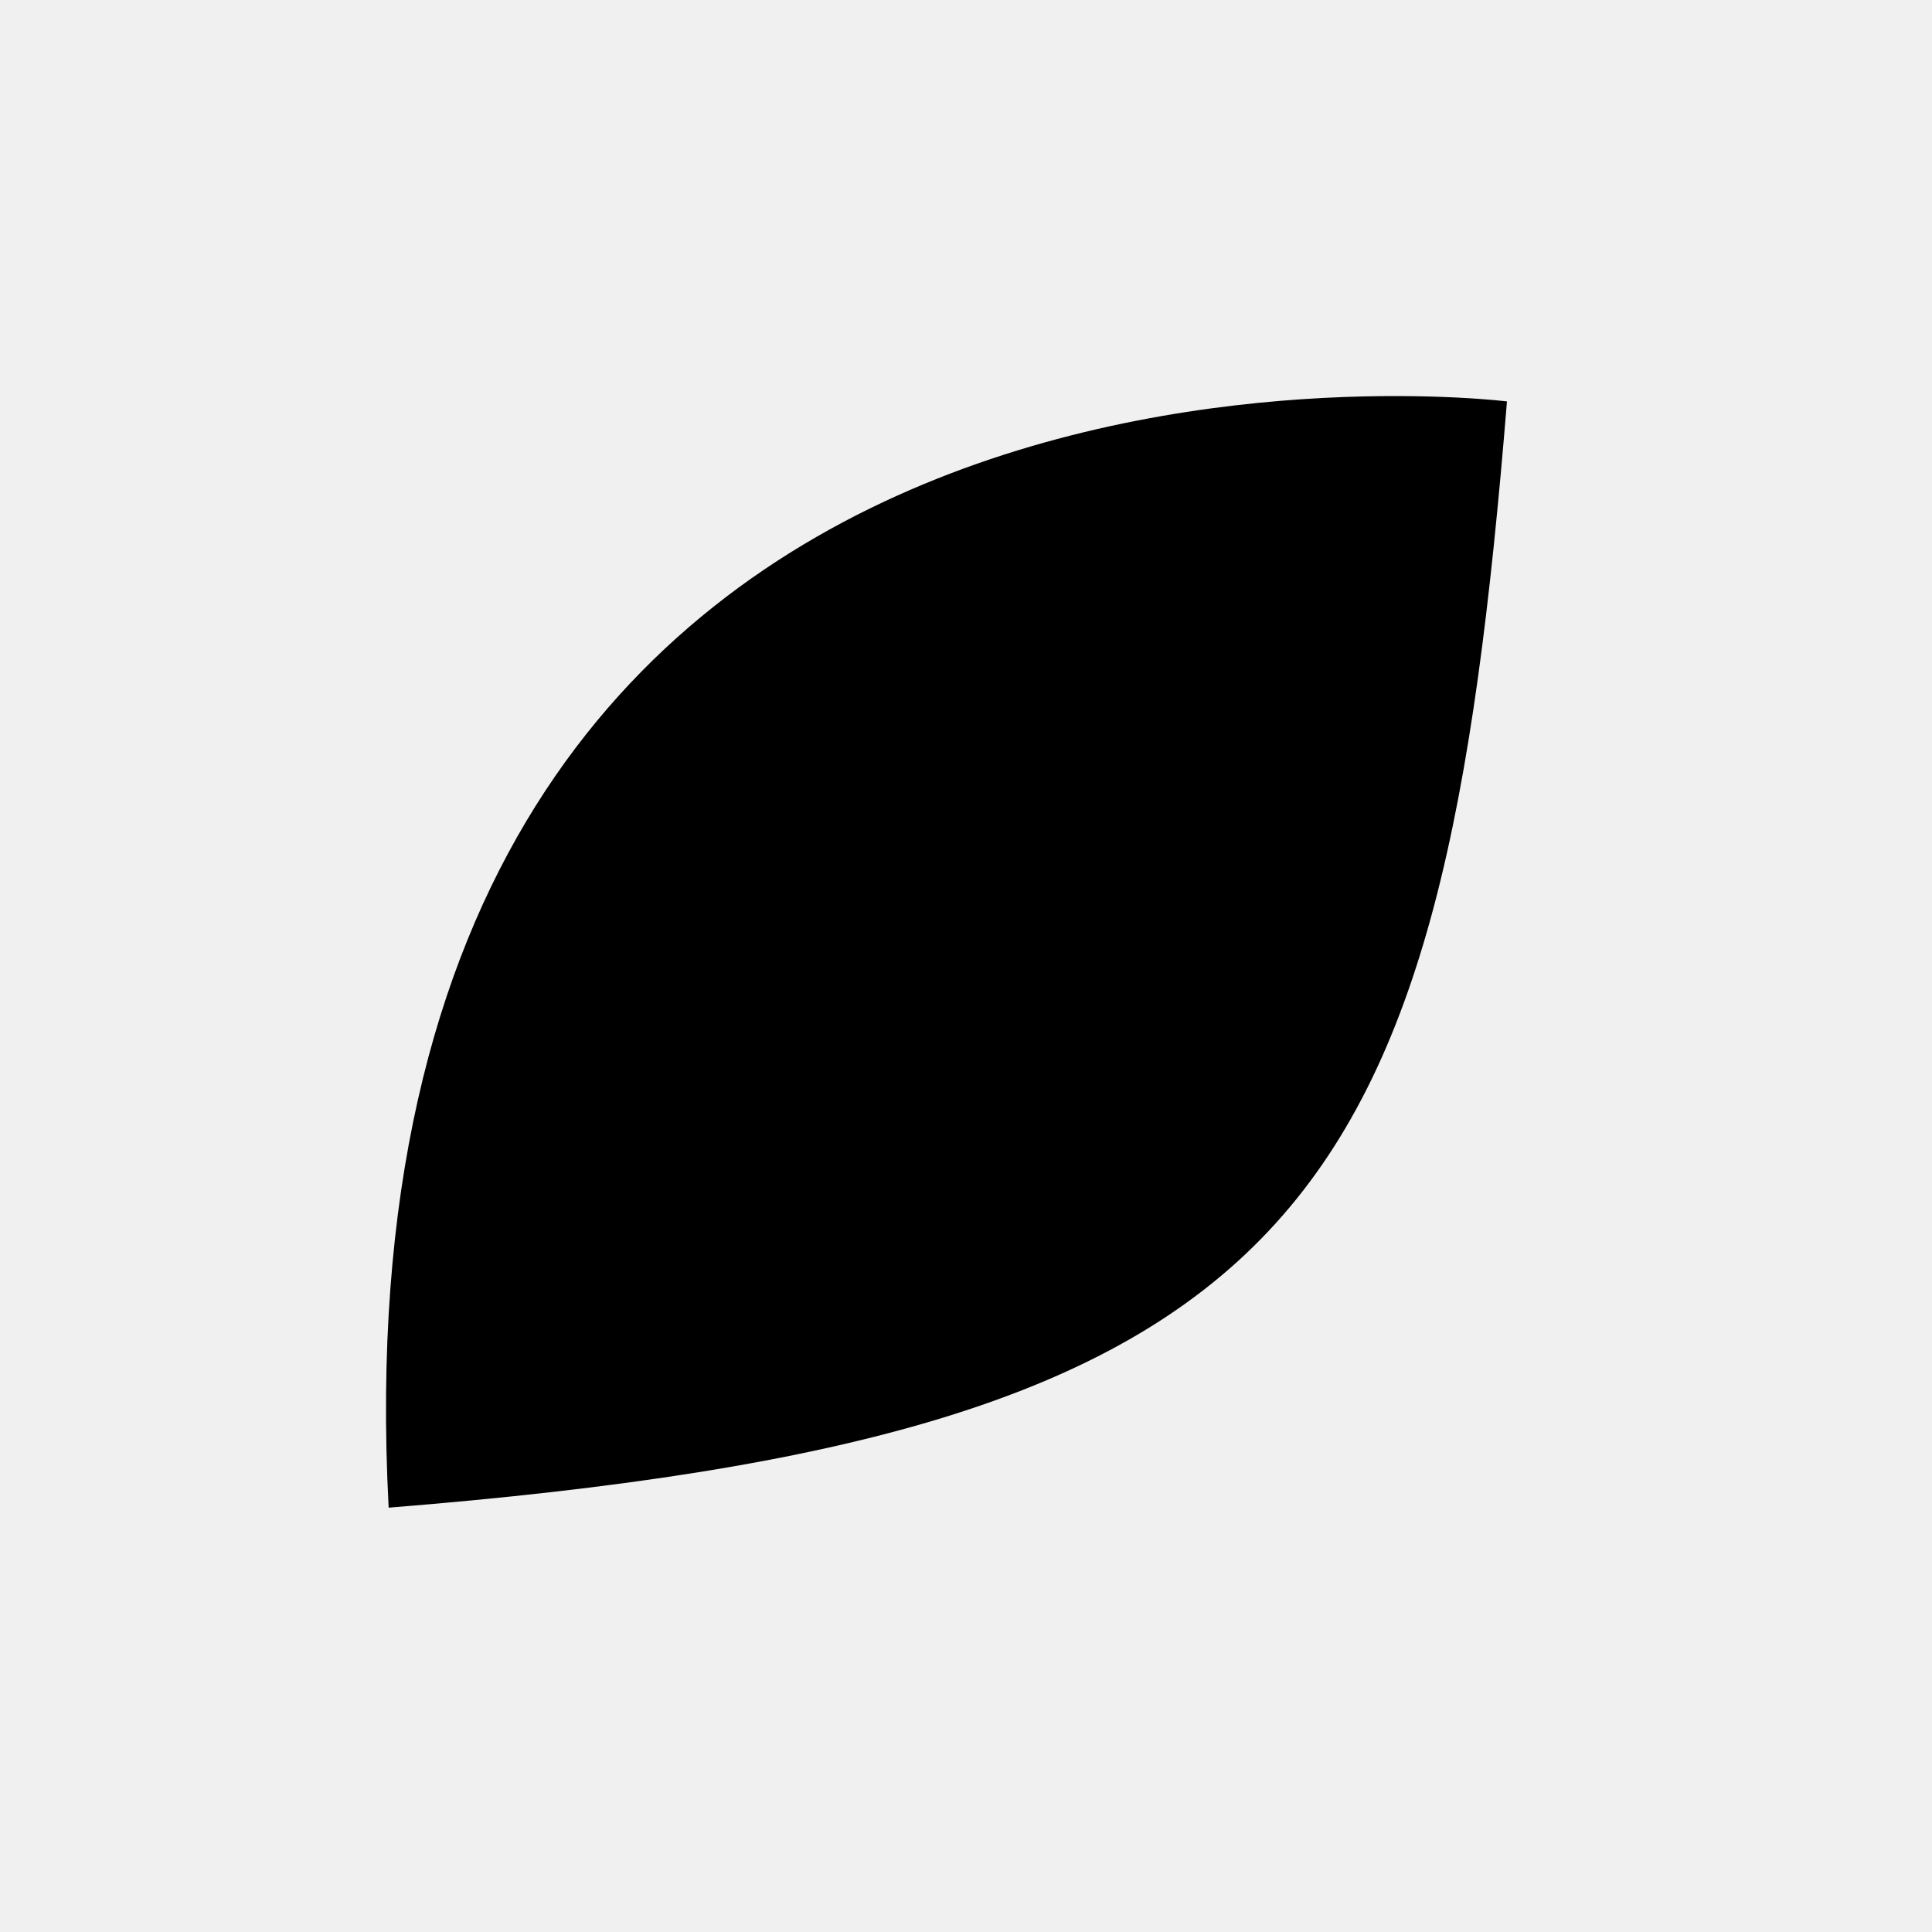
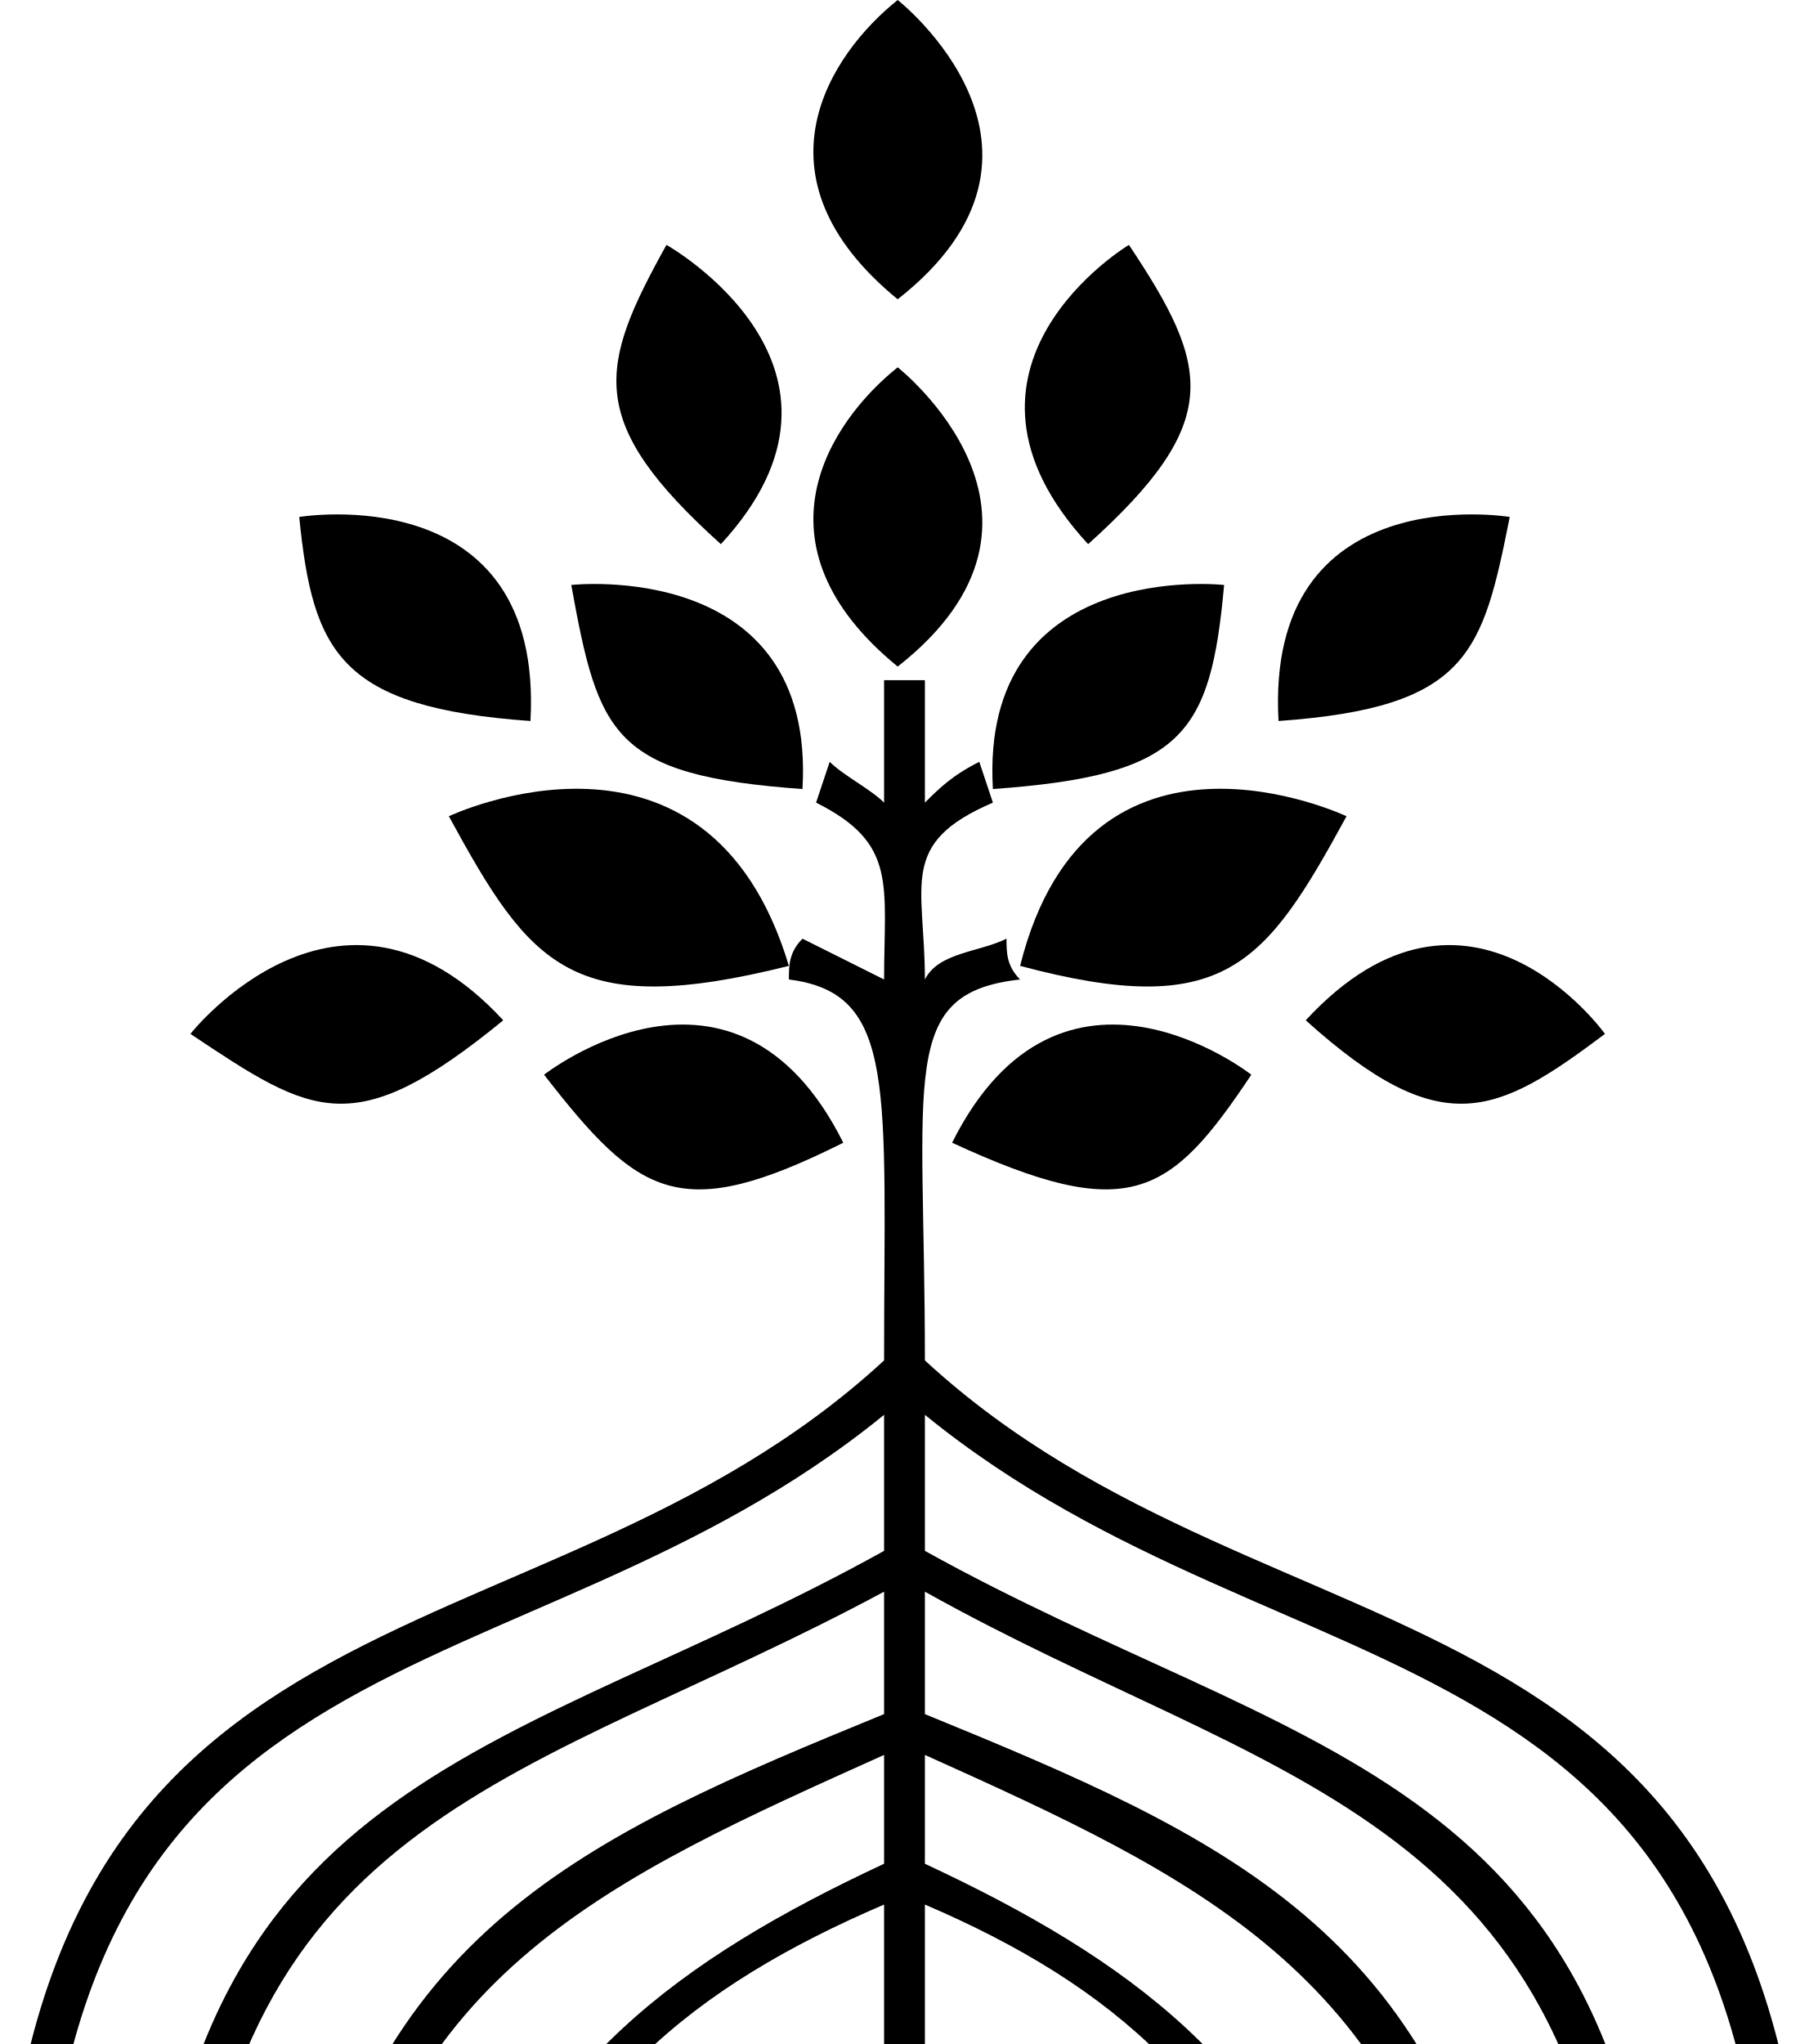
- <svg xmlns="http://www.w3.org/2000/svg" width="200" height="200" clip-rule="evenodd">
+ <svg xmlns="http://www.w3.org/2000/svg" width="133" height="150.25" clip-rule="evenodd">
  <defs>
- 
-  </defs>
+     <style type="text/css">.fil1 {fill-rule:nonzero}</style>
+   </defs>
  <g>
-     <rect fill="none" id="canvas_background" height="402" width="582" y="-1" x="-1" />
+     <rect fill="#ffffff" id="canvas_background" height="152.25" width="135" y="-1" x="-1" />
  </g>
  <g>
-     <g stroke="null" id="svg_1">
-       <path stroke="null" id="svg_2" d="m40.233,156.073c95.337,-7.635 108.957,-30.538 115.767,-114.519c0,0 -122.576,-15.269 -115.767,114.519z" class="fil0" />
+     <g id="svg_1">
+       <path id="svg_2" d="m66,49c-11,-9 -5,-18 0,-22c0,0 14,11 0,22z" class="fil0" />
+       <path id="svg_3" d="m73,58c14,-1 16,-4 17,-15c0,0 -18,-2 -17,15z" class="fil0" />
+       <path id="svg_4" d="m75,71c15,4 18,0 24,-11c0,0 -19,-9 -24,11z" class="fil0" />
+       <path id="svg_5" d="m70,84c13,6 16,4 22,-5c0,0 -14,-11 -22,5z" class="fil0" />
+       <path id="svg_6" d="m94,53c14,-1 15,-5 17,-15c0,0 -18,-3 -17,15z" class="fil0" />
+       <path id="svg_7" d="m96,75c10,9 14,7 22,1c0,0 -10,-14 -22,-1z" class="fil0" />
+       <path id="svg_8" d="m80,40c10,-9 9,-13 3,-22c0,0 -15,9 -3,22z" class="fil0" />
+       <path id="svg_9" d="m59,58c-14,-1 -15,-4 -17,-15c0,0 18,-2 17,15z" class="fil0" />
+       <path id="svg_10" d="m58,71c-16,4 -19,0 -25,-11c0,0 19,-9 25,11z" class="fil0" />
+       <path id="svg_11" d="m62,84c-12,6 -15,4 -22,-5c0,0 14,-11 22,5z" class="fil0" />
+       <path id="svg_12" d="m39,53c-14,-1 -16,-5 -17,-15c0,0 18,-3 17,15z" class="fil0" />
+       <path id="svg_13" d="m37,75c-11,9 -14,7 -23,1c0,0 11,-14 23,-1z" class="fil0" />
+       <path id="svg_14" d="m53,40c-10,-9 -9,-13 -4,-22c0,0 16,9 4,22z" class="fil0" />
+       <path id="svg_15" d="m65,169l0,-29c-14,6 -24,14 -28,29l-3,-1c5,-16 16,-24 31,-31l0,-8c-20,9 -36,16 -40,40l-3,0c5,-27 21,-34 43,-43l0,-9c-26,14 -48,16 -51,52l-3,0c3,-39 27,-40 54,-55l0,-10c-27,22 -61,14 -62,65l-3,0c1,-55 39,-45 65,-69c0,-20 1,-27 -7,-28c0,-1 0,-2 1,-3c2,1 4,2 6,3c0,-7 1,-10 -5,-13l1,-3c1,1 3,2 4,3l0,-9l3,0l0,9c1,-1 2,-2 4,-3l1,3c-7,3 -5,6 -5,13c1,-2 4,-2 6,-3c0,1 0,2 1,3c-9,1 -7,7 -7,28c26,24 64,14 65,69l-3,0c-1,-51 -35,-43 -62,-65l0,10c27,15 51,16 54,55l-3,0c-3,-36 -26,-38 -51,-52l0,9c22,9 38,16 43,43l-3,0c-5,-24 -20,-31 -40,-40l0,8c15,7 26,15 31,31l-3,1c-5,-15 -14,-23 -28,-29l0,29l-3,0z" class="fil1" />
+       <path id="svg_16" d="m66,22c-11,-9 -5,-18 0,-22c0,0 14,11 0,22z" class="fil0" />
    </g>
  </g>
</svg>
